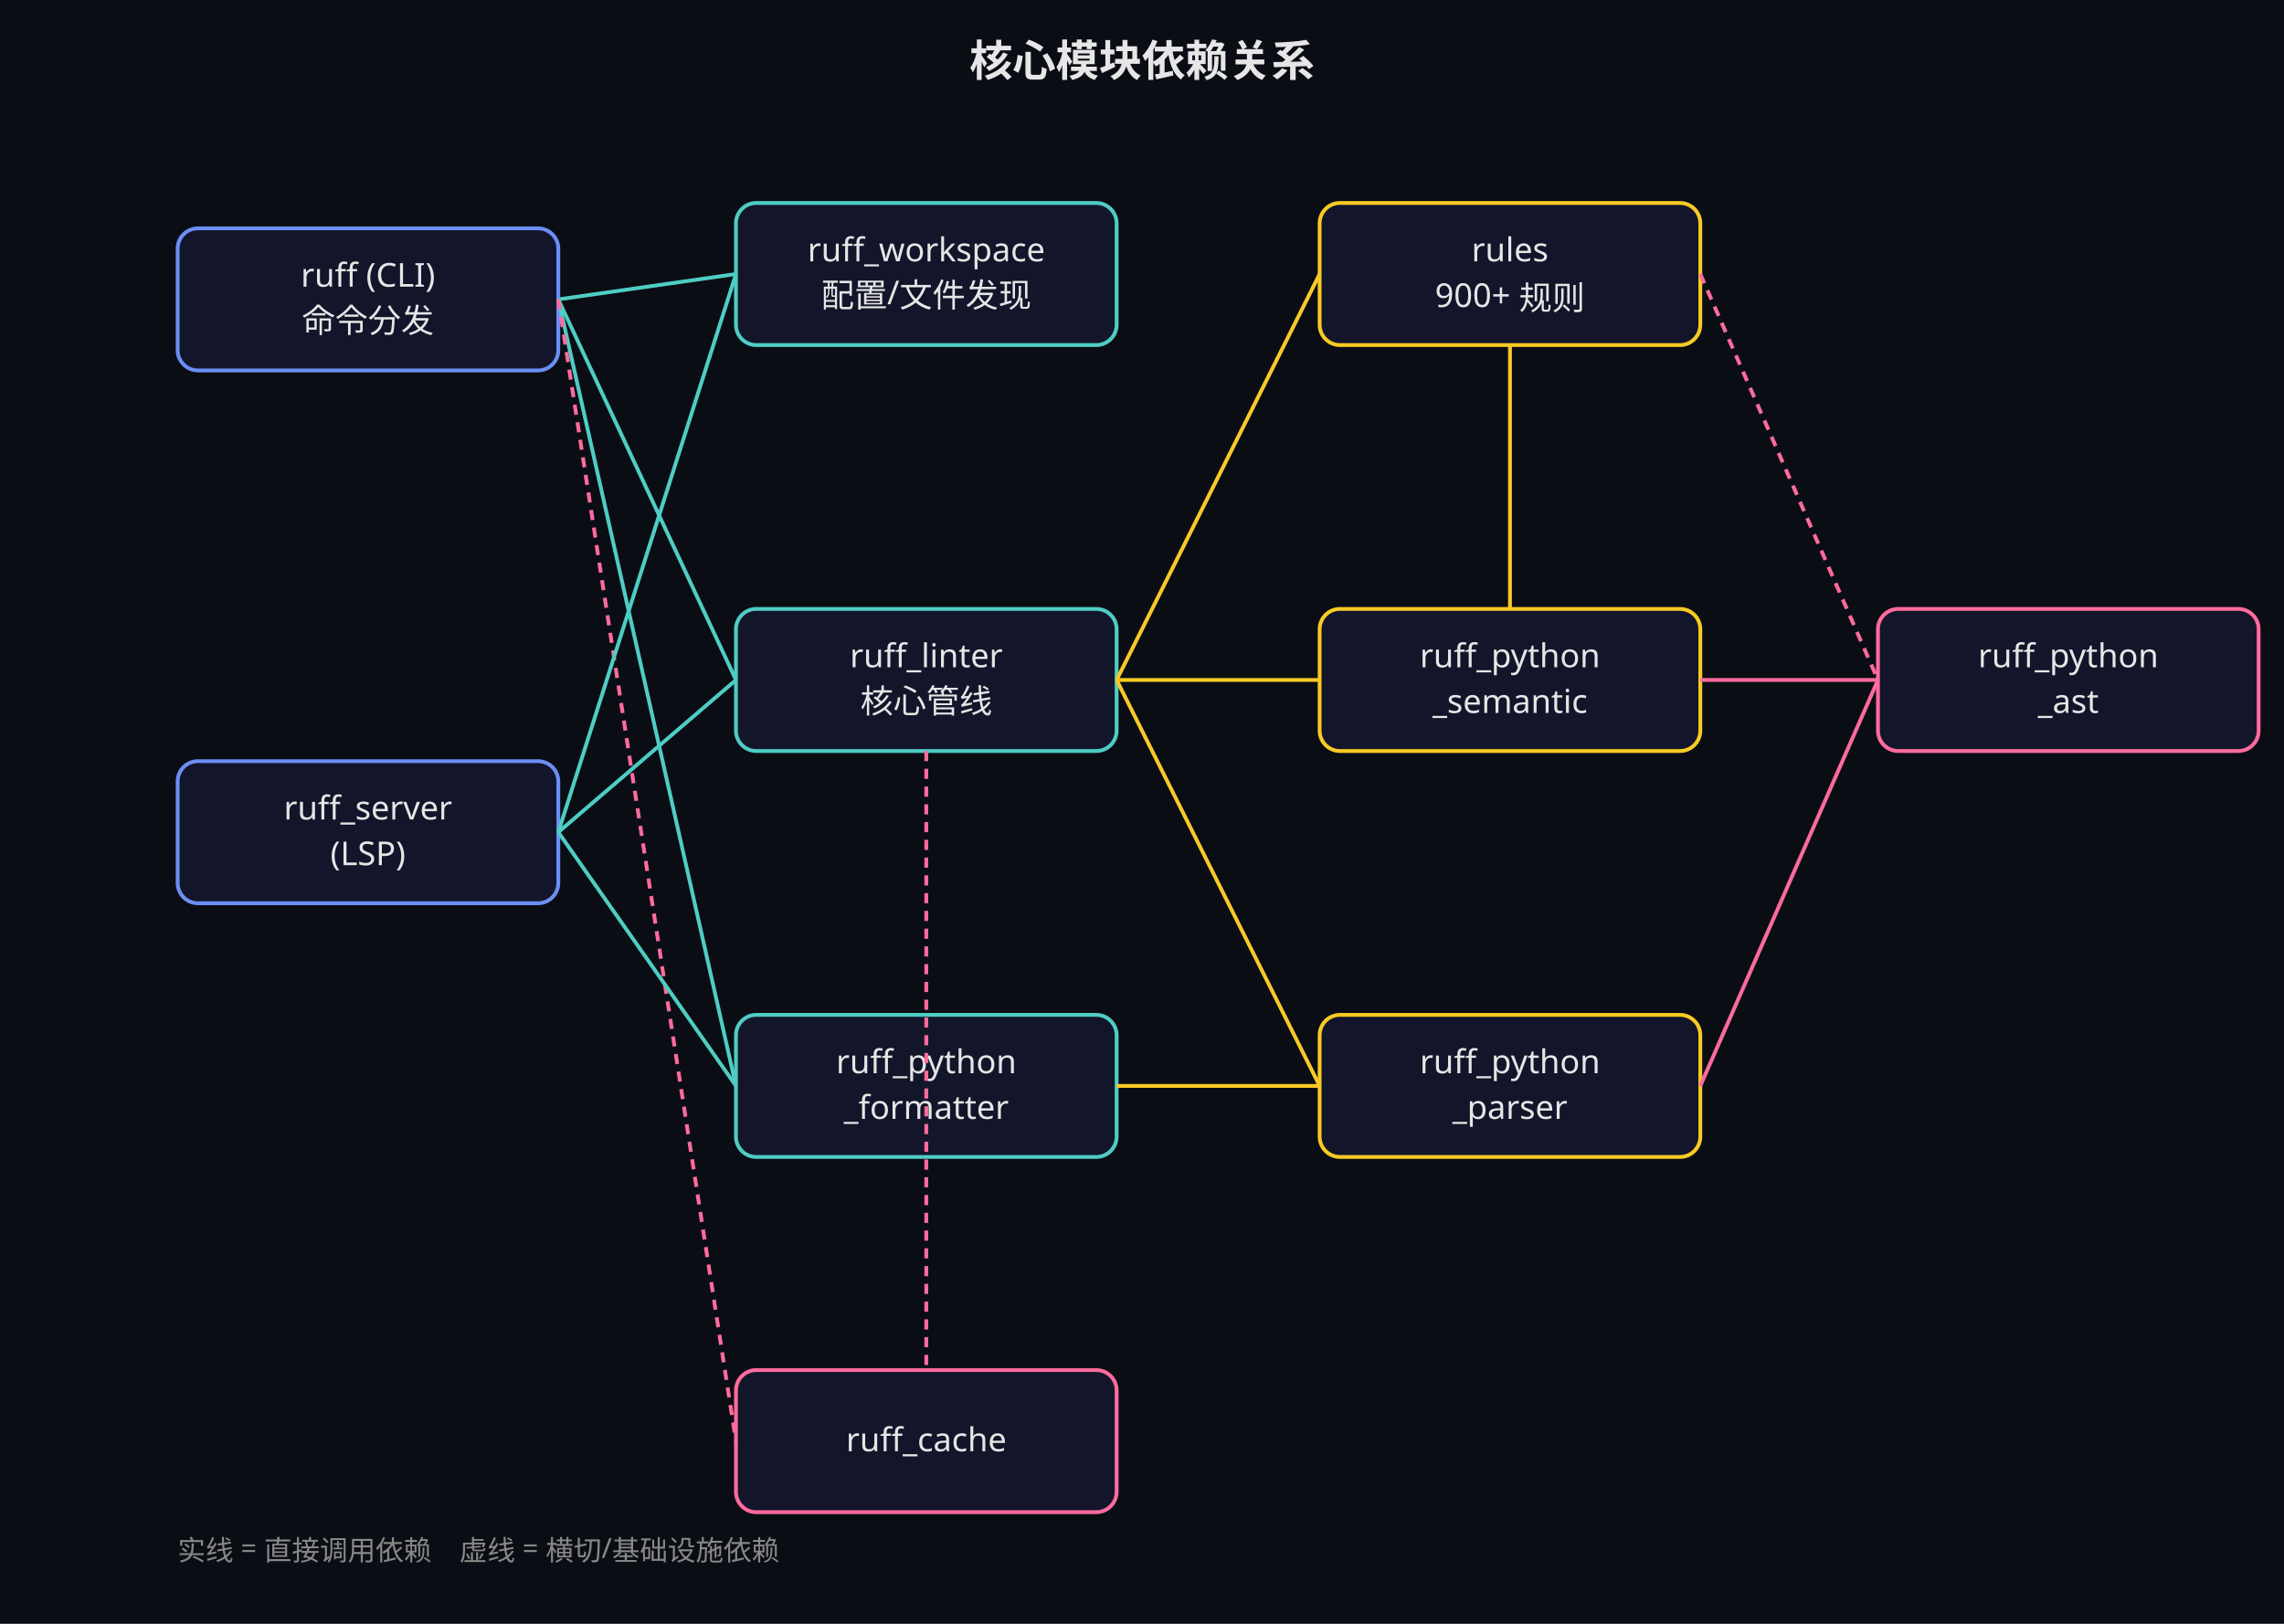
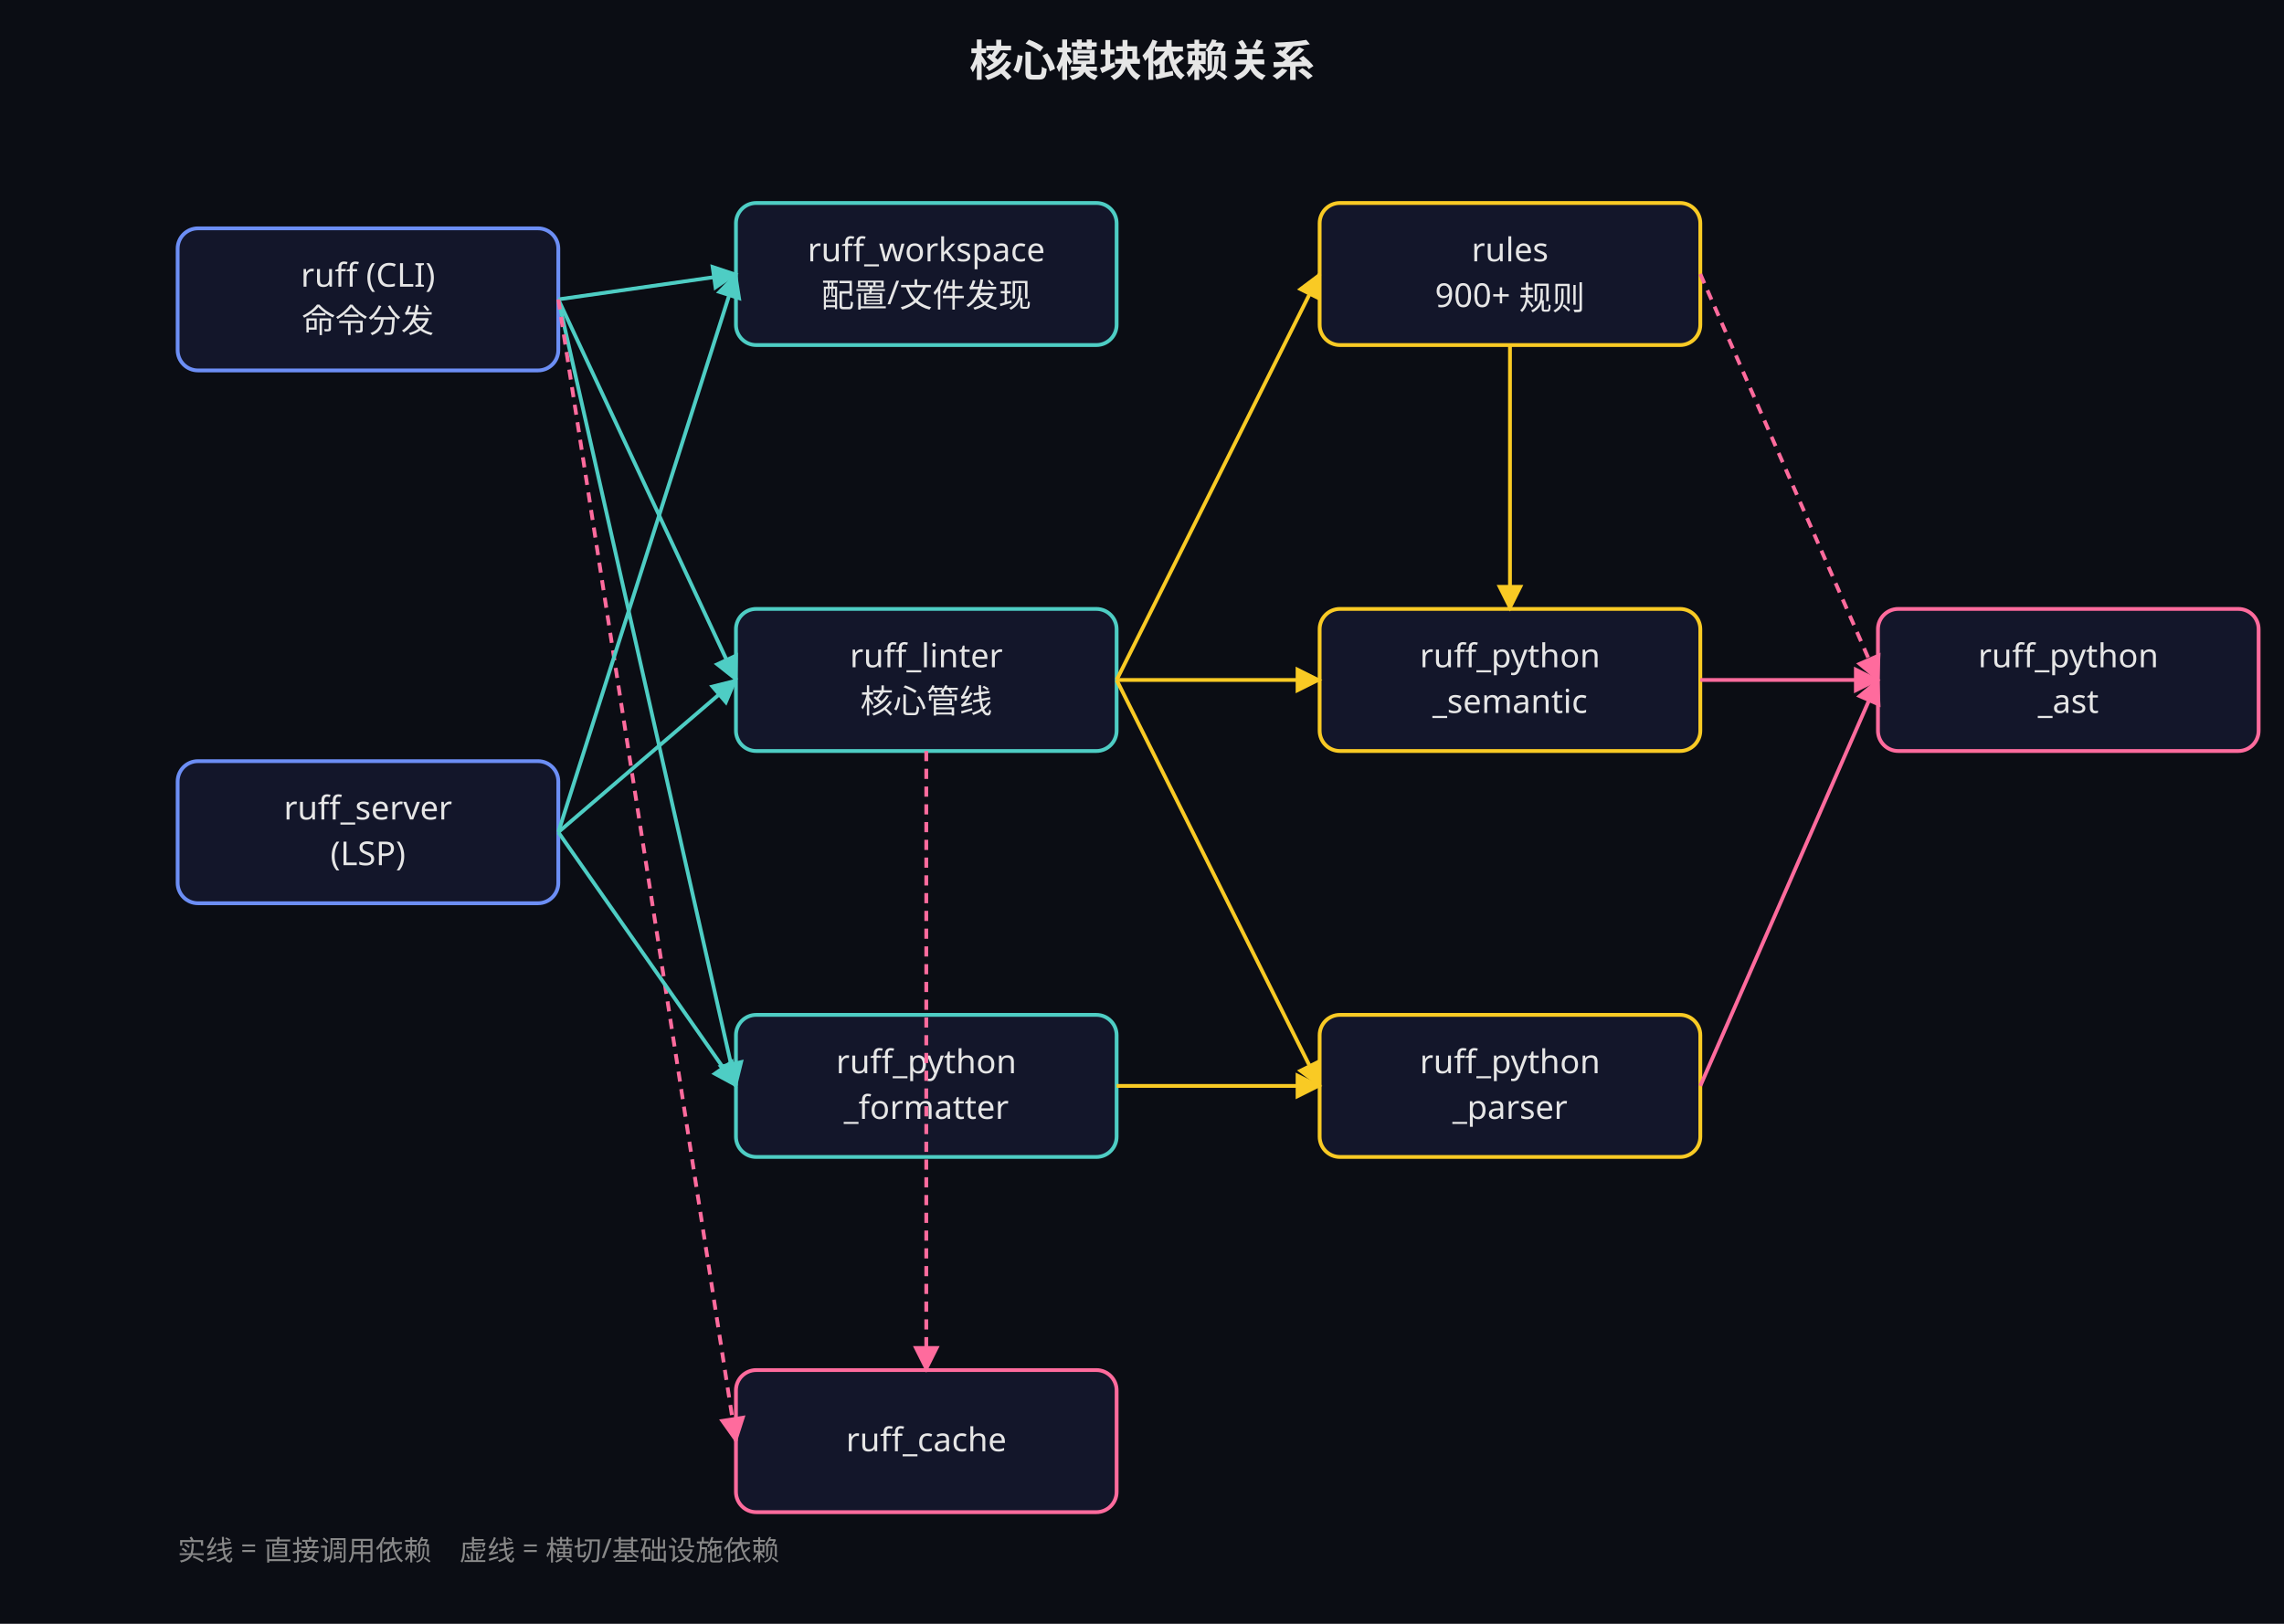
<svg xmlns="http://www.w3.org/2000/svg" viewBox="0 0 900 640" width="900" height="640">
  <rect width="900" height="640" fill="#0b0d14" />
  <defs>
-     <marker id="arrow-#e6e6e6" viewBox="0 0 10 10" refX="9" refY="5" markerWidth="6" markerHeight="6" orient="auto">
-       <path d="M 0 0 L 10 5 L 0 10 z" fill="#e6e6e6" />
+     <marker id="arrow-e6e6e6" viewBox="0 0 10 10" refX="9" refY="5" markerWidth="7" markerHeight="7" orient="auto">
+       <path d="M0,0 L10,5 L0,10 z" fill="#e6e6e6" />
    </marker>
-     <marker id="arrow-#6c8ef5" viewBox="0 0 10 10" refX="9" refY="5" markerWidth="6" markerHeight="6" orient="auto">
-       <path d="M 0 0 L 10 5 L 0 10 z" fill="#6c8ef5" />
+     <marker id="arrow-6c8ef5" viewBox="0 0 10 10" refX="9" refY="5" markerWidth="7" markerHeight="7" orient="auto">
+       <path d="M0,0 L10,5 L0,10 z" fill="#6c8ef5" />
    </marker>
-     <marker id="arrow-#4ecdc4" viewBox="0 0 10 10" refX="9" refY="5" markerWidth="6" markerHeight="6" orient="auto">
-       <path d="M 0 0 L 10 5 L 0 10 z" fill="#4ecdc4" />
+     <marker id="arrow-4ecdc4" viewBox="0 0 10 10" refX="9" refY="5" markerWidth="7" markerHeight="7" orient="auto">
+       <path d="M0,0 L10,5 L0,10 z" fill="#4ecdc4" />
    </marker>
-     <marker id="arrow-#f9ca24" viewBox="0 0 10 10" refX="9" refY="5" markerWidth="6" markerHeight="6" orient="auto">
-       <path d="M 0 0 L 10 5 L 0 10 z" fill="#f9ca24" />
+     <marker id="arrow-f9ca24" viewBox="0 0 10 10" refX="9" refY="5" markerWidth="7" markerHeight="7" orient="auto">
+       <path d="M0,0 L10,5 L0,10 z" fill="#f9ca24" />
    </marker>
-     <marker id="arrow-#ff6b9d" viewBox="0 0 10 10" refX="9" refY="5" markerWidth="6" markerHeight="6" orient="auto">
-       <path d="M 0 0 L 10 5 L 0 10 z" fill="#ff6b9d" />
+     <marker id="arrow-ff6b9d" viewBox="0 0 10 10" refX="9" refY="5" markerWidth="7" markerHeight="7" orient="auto">
+       <path d="M0,0 L10,5 L0,10 z" fill="#ff6b9d" />
    </marker>
-     <marker id="arrow-#888" viewBox="0 0 10 10" refX="9" refY="5" markerWidth="6" markerHeight="6" orient="auto">
-       <path d="M 0 0 L 10 5 L 0 10 z" fill="#888" />
+     <marker id="arrow-888" viewBox="0 0 10 10" refX="9" refY="5" markerWidth="7" markerHeight="7" orient="auto">
+       <path d="M0,0 L10,5 L0,10 z" fill="#888" />
    </marker>
  </defs>
  <text x="450.0" y="30" text-anchor="middle" fill="#e6e6e6" font-family="system-ui, sans-serif" font-size="17" font-weight="600">核心模块依赖关系</text>
  <rect x="70" y="90" width="150" height="56" rx="8" fill="#13162a" stroke="#6c8ef5" stroke-width="1.5" />
  <text x="145.0" y="113.0" text-anchor="middle" fill="#e6e6e6" font-family="system-ui, sans-serif" font-size="13">ruff (CLI)</text>
  <text x="145.0" y="131.0" text-anchor="middle" fill="#e6e6e6" font-family="system-ui, sans-serif" font-size="13">命令分发</text>
  <rect x="70" y="300" width="150" height="56" rx="8" fill="#13162a" stroke="#6c8ef5" stroke-width="1.5" />
  <text x="145.0" y="323.0" text-anchor="middle" fill="#e6e6e6" font-family="system-ui, sans-serif" font-size="13">ruff_server</text>
  <text x="145.0" y="341.0" text-anchor="middle" fill="#e6e6e6" font-family="system-ui, sans-serif" font-size="13">(LSP)</text>
  <rect x="290" y="80" width="150" height="56" rx="8" fill="#13162a" stroke="#4ecdc4" stroke-width="1.5" />
  <text x="365.0" y="103.0" text-anchor="middle" fill="#e6e6e6" font-family="system-ui, sans-serif" font-size="13">ruff_workspace</text>
  <text x="365.0" y="121.0" text-anchor="middle" fill="#e6e6e6" font-family="system-ui, sans-serif" font-size="13">配置/文件发现</text>
  <rect x="290" y="240" width="150" height="56" rx="8" fill="#13162a" stroke="#4ecdc4" stroke-width="1.5" />
  <text x="365.0" y="263.0" text-anchor="middle" fill="#e6e6e6" font-family="system-ui, sans-serif" font-size="13">ruff_linter</text>
  <text x="365.0" y="281.0" text-anchor="middle" fill="#e6e6e6" font-family="system-ui, sans-serif" font-size="13">核心管线</text>
  <rect x="290" y="400" width="150" height="56" rx="8" fill="#13162a" stroke="#4ecdc4" stroke-width="1.5" />
  <text x="365.0" y="423.0" text-anchor="middle" fill="#e6e6e6" font-family="system-ui, sans-serif" font-size="13">ruff_python</text>
  <text x="365.0" y="441.0" text-anchor="middle" fill="#e6e6e6" font-family="system-ui, sans-serif" font-size="13">_formatter</text>
  <rect x="520" y="80" width="150" height="56" rx="8" fill="#13162a" stroke="#f9ca24" stroke-width="1.5" />
  <text x="595.0" y="103.0" text-anchor="middle" fill="#e6e6e6" font-family="system-ui, sans-serif" font-size="13">rules</text>
  <text x="595.0" y="121.0" text-anchor="middle" fill="#e6e6e6" font-family="system-ui, sans-serif" font-size="13">900+ 规则</text>
  <rect x="520" y="240" width="150" height="56" rx="8" fill="#13162a" stroke="#f9ca24" stroke-width="1.5" />
  <text x="595.0" y="263.0" text-anchor="middle" fill="#e6e6e6" font-family="system-ui, sans-serif" font-size="13">ruff_python</text>
  <text x="595.0" y="281.0" text-anchor="middle" fill="#e6e6e6" font-family="system-ui, sans-serif" font-size="13">_semantic</text>
  <rect x="520" y="400" width="150" height="56" rx="8" fill="#13162a" stroke="#f9ca24" stroke-width="1.5" />
  <text x="595.0" y="423.0" text-anchor="middle" fill="#e6e6e6" font-family="system-ui, sans-serif" font-size="13">ruff_python</text>
  <text x="595.0" y="441.0" text-anchor="middle" fill="#e6e6e6" font-family="system-ui, sans-serif" font-size="13">_parser</text>
  <rect x="740" y="240" width="150" height="56" rx="8" fill="#13162a" stroke="#ff6b9d" stroke-width="1.5" />
  <text x="815.0" y="263.0" text-anchor="middle" fill="#e6e6e6" font-family="system-ui, sans-serif" font-size="13">ruff_python</text>
  <text x="815.0" y="281.0" text-anchor="middle" fill="#e6e6e6" font-family="system-ui, sans-serif" font-size="13">_ast</text>
  <rect x="290" y="540" width="150" height="56" rx="8" fill="#13162a" stroke="#ff6b9d" stroke-width="1.5" />
  <text x="365.0" y="572.0" text-anchor="middle" fill="#e6e6e6" font-family="system-ui, sans-serif" font-size="13">ruff_cache</text>
-   <path d="M 220 118.0 L 290 108.0" fill="none" stroke="#4ecdc4" stroke-width="1.5" marker-end="url(#arrow-#4ecdc4)" />
-   <path d="M 220 118.0 L 290 268.0" fill="none" stroke="#4ecdc4" stroke-width="1.5" marker-end="url(#arrow-#4ecdc4)" />
-   <path d="M 220 118.0 L 290 428.0" fill="none" stroke="#4ecdc4" stroke-width="1.5" marker-end="url(#arrow-#4ecdc4)" />
-   <path d="M 220 118.0 L 290 568.0" fill="none" stroke="#ff6b9d" stroke-width="1.5" stroke-dasharray="4 3" marker-end="url(#arrow-#ff6b9d)" />
-   <path d="M 220 328.0 L 290 108.0" fill="none" stroke="#4ecdc4" stroke-width="1.5" marker-end="url(#arrow-#4ecdc4)" />
-   <path d="M 220 328.0 L 290 268.0" fill="none" stroke="#4ecdc4" stroke-width="1.5" marker-end="url(#arrow-#4ecdc4)" />
-   <path d="M 220 328.0 L 290 428.0" fill="none" stroke="#4ecdc4" stroke-width="1.5" marker-end="url(#arrow-#4ecdc4)" />
-   <path d="M 440 268.0 L 520 428.0" fill="none" stroke="#f9ca24" stroke-width="1.5" marker-end="url(#arrow-#f9ca24)" />
-   <path d="M 440 268.0 L 520 268.0" fill="none" stroke="#f9ca24" stroke-width="1.5" marker-end="url(#arrow-#f9ca24)" />
-   <path d="M 440 268.0 L 520 108.0" fill="none" stroke="#f9ca24" stroke-width="1.5" marker-end="url(#arrow-#f9ca24)" />
-   <path d="M 440 428.0 L 520 428.0" fill="none" stroke="#f9ca24" stroke-width="1.5" marker-end="url(#arrow-#f9ca24)" />
-   <path d="M 595.0 136 L 595.0 240" fill="none" stroke="#f9ca24" stroke-width="1.5" marker-end="url(#arrow-#f9ca24)" />
-   <path d="M 670 108.0 L 740 268.0" fill="none" stroke="#ff6b9d" stroke-width="1.5" stroke-dasharray="4 3" marker-end="url(#arrow-#ff6b9d)" />
-   <path d="M 670 268.0 L 740 268.0" fill="none" stroke="#ff6b9d" stroke-width="1.5" marker-end="url(#arrow-#ff6b9d)" />
-   <path d="M 670 428.0 L 740 268.0" fill="none" stroke="#ff6b9d" stroke-width="1.5" marker-end="url(#arrow-#ff6b9d)" />
-   <path d="M 365.0 296 L 365.0 540" fill="none" stroke="#ff6b9d" stroke-width="1.5" stroke-dasharray="4 3" marker-end="url(#arrow-#ff6b9d)" />
+   <path d="M 220 118.0 L 290 108.0" fill="none" stroke="#4ecdc4" stroke-width="1.5" marker-end="url(#arrow-4ecdc4)" />
+   <path d="M 220 118.0 L 290 268.0" fill="none" stroke="#4ecdc4" stroke-width="1.5" marker-end="url(#arrow-4ecdc4)" />
+   <path d="M 220 118.0 L 290 428.0" fill="none" stroke="#4ecdc4" stroke-width="1.5" marker-end="url(#arrow-4ecdc4)" />
+   <path d="M 220 118.0 L 290 568.0" fill="none" stroke="#ff6b9d" stroke-width="1.5" stroke-dasharray="4 3" marker-end="url(#arrow-ff6b9d)" />
+   <path d="M 220 328.0 L 290 108.0" fill="none" stroke="#4ecdc4" stroke-width="1.5" marker-end="url(#arrow-4ecdc4)" />
+   <path d="M 220 328.0 L 290 268.0" fill="none" stroke="#4ecdc4" stroke-width="1.5" marker-end="url(#arrow-4ecdc4)" />
+   <path d="M 220 328.0 L 290 428.0" fill="none" stroke="#4ecdc4" stroke-width="1.5" marker-end="url(#arrow-4ecdc4)" />
+   <path d="M 440 268.0 L 520 428.0" fill="none" stroke="#f9ca24" stroke-width="1.5" marker-end="url(#arrow-f9ca24)" />
+   <path d="M 440 268.0 L 520 268.0" fill="none" stroke="#f9ca24" stroke-width="1.5" marker-end="url(#arrow-f9ca24)" />
+   <path d="M 440 268.0 L 520 108.0" fill="none" stroke="#f9ca24" stroke-width="1.5" marker-end="url(#arrow-f9ca24)" />
+   <path d="M 440 428.0 L 520 428.0" fill="none" stroke="#f9ca24" stroke-width="1.5" marker-end="url(#arrow-f9ca24)" />
+   <path d="M 595.0 136 L 595.0 240" fill="none" stroke="#f9ca24" stroke-width="1.5" marker-end="url(#arrow-f9ca24)" />
+   <path d="M 670 108.0 L 740 268.0" fill="none" stroke="#ff6b9d" stroke-width="1.5" stroke-dasharray="4 3" marker-end="url(#arrow-ff6b9d)" />
+   <path d="M 670 268.0 L 740 268.0" fill="none" stroke="#ff6b9d" stroke-width="1.5" marker-end="url(#arrow-ff6b9d)" />
+   <path d="M 670 428.0 L 740 268.0" fill="none" stroke="#ff6b9d" stroke-width="1.5" marker-end="url(#arrow-ff6b9d)" />
+   <path d="M 365.0 296 L 365.0 540" fill="none" stroke="#ff6b9d" stroke-width="1.5" stroke-dasharray="4 3" marker-end="url(#arrow-ff6b9d)" />
  <text x="70" y="615" fill="#888" font-family="system-ui, sans-serif" font-size="11">实线 = 直接调用依赖　虚线 = 横切/基础设施依赖</text>
</svg>
